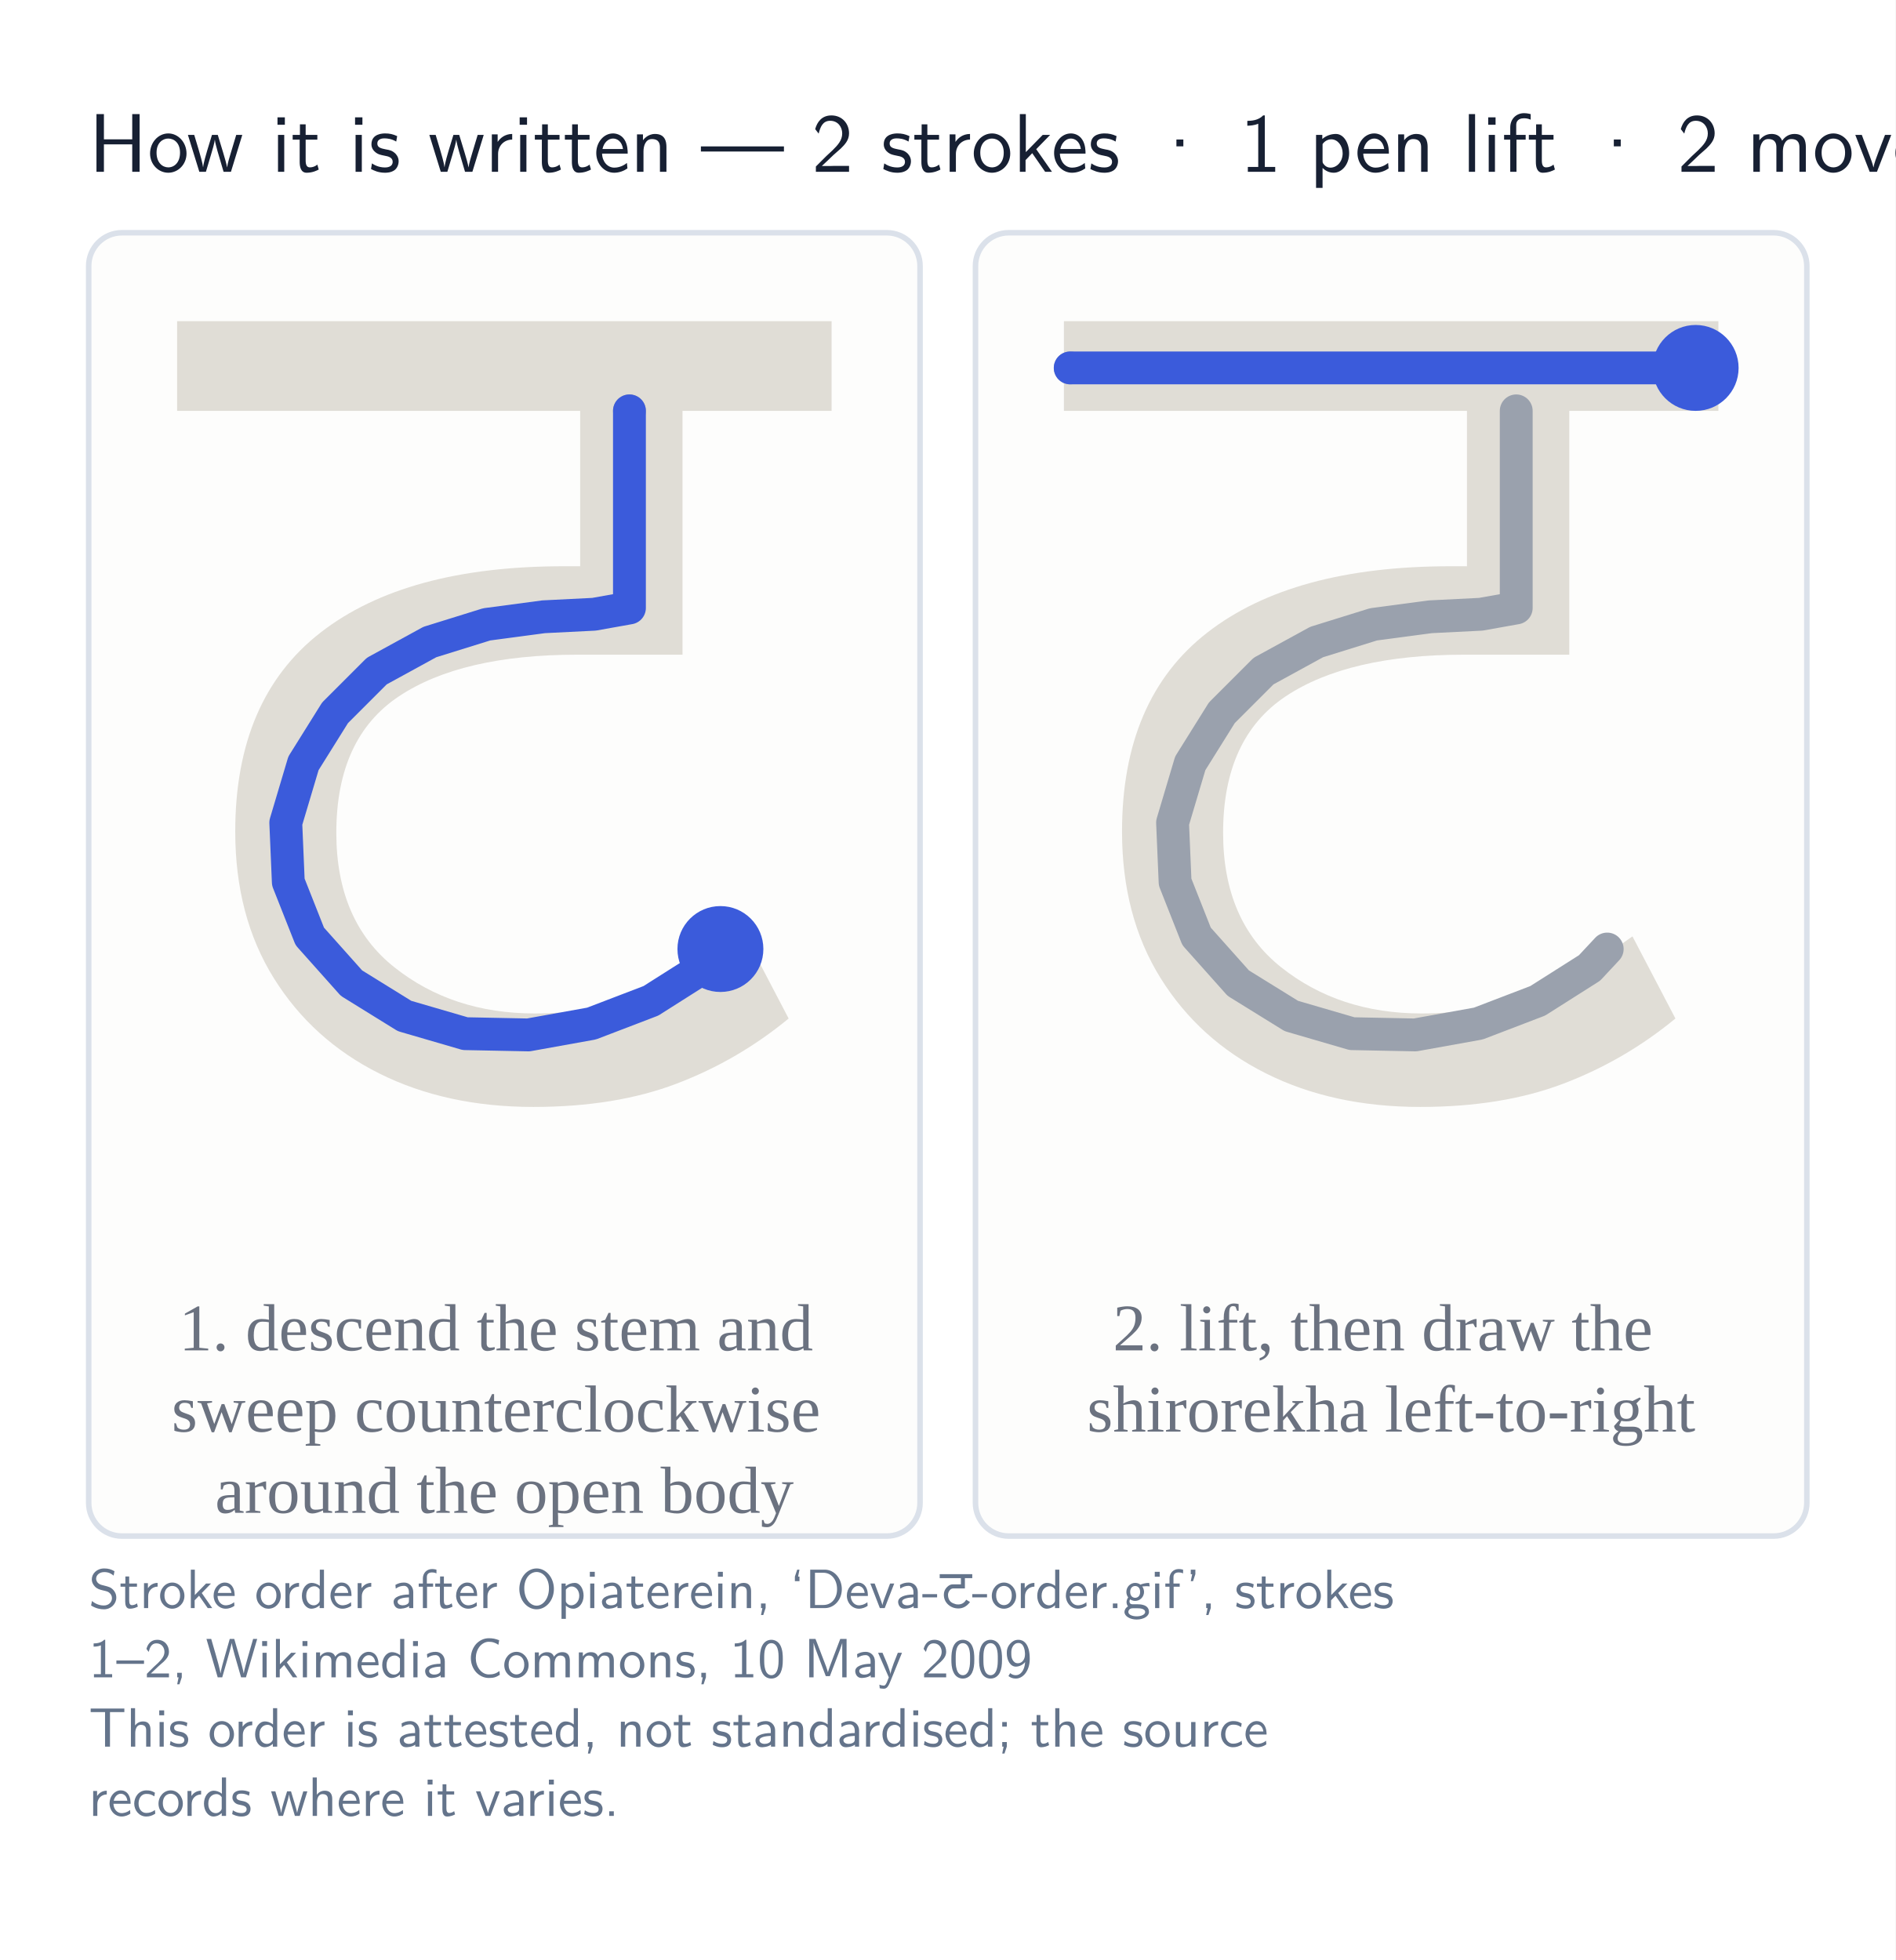
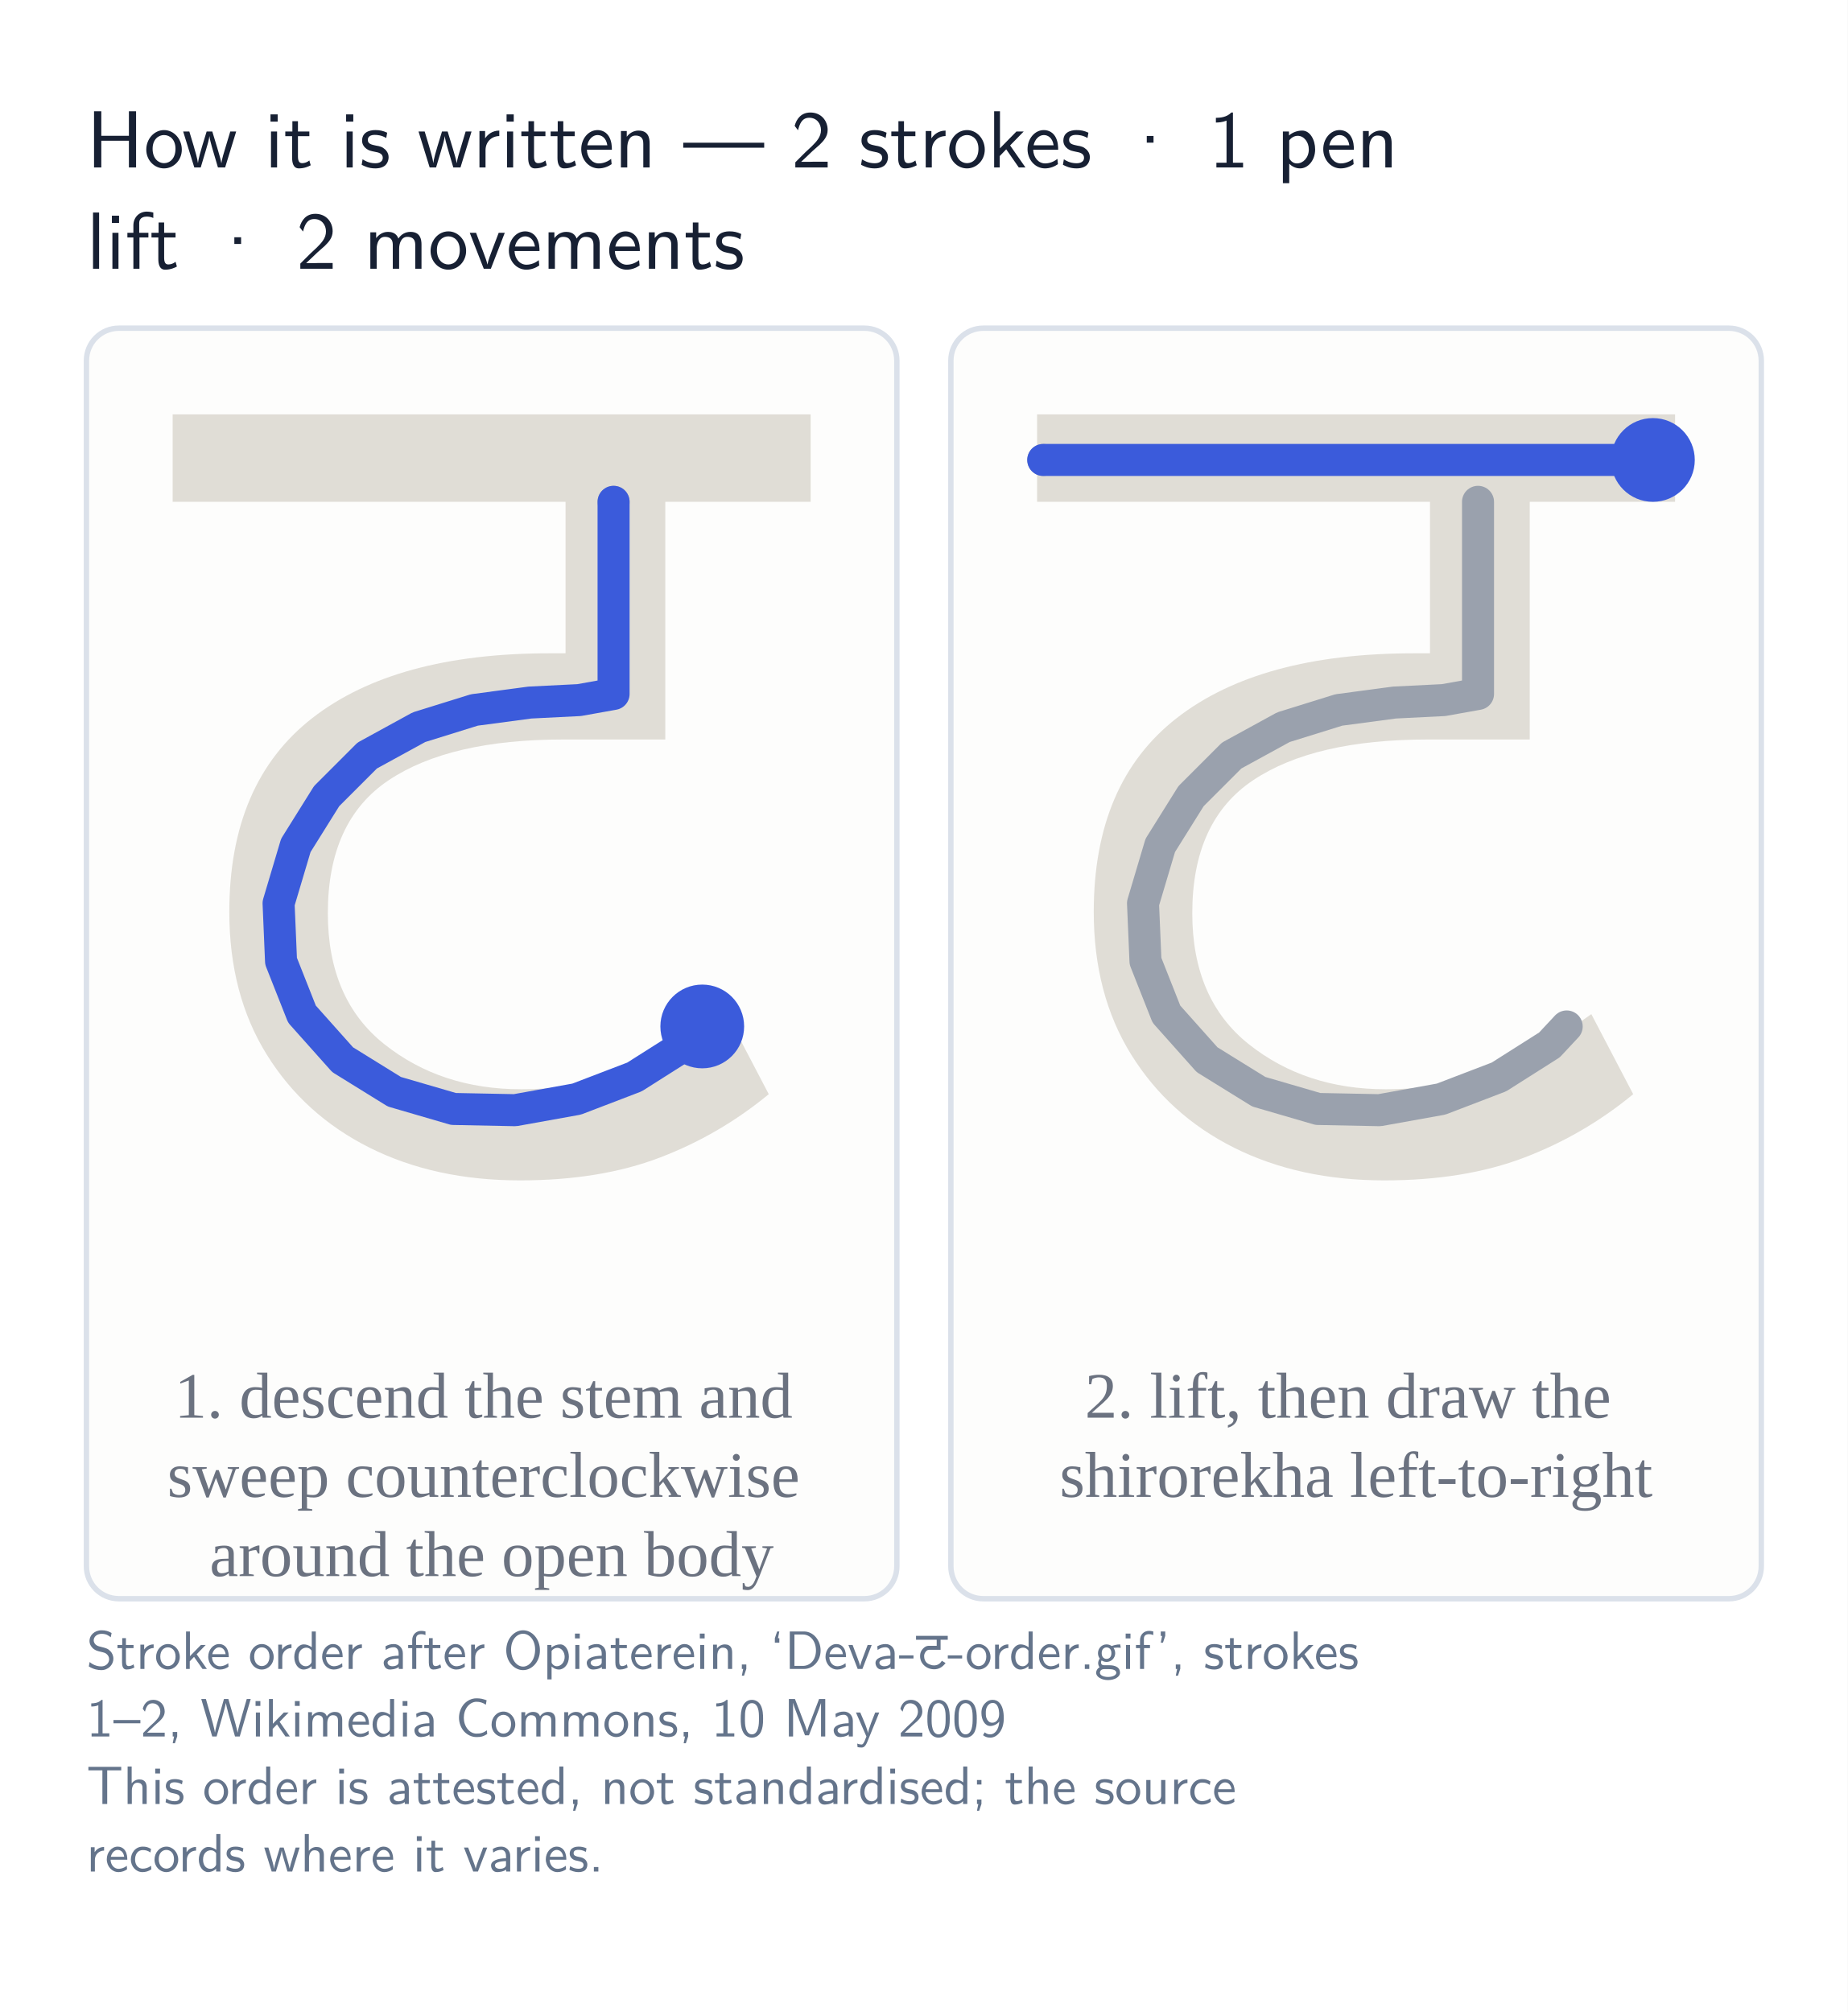
- <svg xmlns="http://www.w3.org/2000/svg" width="342" height="353.69" viewBox="0 0 342 353.69" role="img" aria-label="How to write ट: 2 strokes · 1 pen lift · 2 movements">
-   <rect x="0" y="0" width="342" height="353.69" fill="#ffffff" />
-   <text x="16" y="31" font-family="Latin Modern Sans, sans-serif" font-size="15" fill="#172033">How it is written — 2 strokes · 1 pen lift · 2 movements</text>
-   <rect x="16" y="42" width="150" height="235.19" rx="6" fill="#fdfdfc" stroke="#dbe1ea" stroke-width="1" />
-   <svg x="16" y="42" width="150" height="235.19" viewBox="-70 -692 658 1031.7" preserveAspectRatio="xMidYMid meet" overflow="hidden">
+ <svg xmlns="http://www.w3.org/2000/svg" width="342" height="372.44" viewBox="0 0 342 372.44" role="img" aria-label="How to write ट: 2 strokes · 1 pen lift · 2 movements">
+   <rect x="0" y="0" width="342" height="372.44" fill="#ffffff" />
+   <text x="16" y="31" font-family="Latin Modern Sans, sans-serif" font-size="15" fill="#172033">How it is written — 2 strokes · 1 pen</text>
+   <text x="16" y="49.75" font-family="Latin Modern Sans, sans-serif" font-size="15" fill="#172033">lift · 2 movements</text>
+   <rect x="16" y="60.75" width="150" height="235.19" rx="6" fill="#fdfdfc" stroke="#dbe1ea" stroke-width="1" />
+   <svg x="16" y="60.75" width="150" height="235.19" viewBox="-70 -692 658 1031.7" preserveAspectRatio="xMidYMid meet" overflow="hidden">
    <g transform="scale(1,-1)">
      <path class="ductus__glyph" d="M518 551L400 551L400 358L317 358Q225 358 175.5 325Q126 292 126 217Q126 147 172 110.5Q218 74 283 74Q330 74 368.5 89Q407 104 450 135L484 70Q444 37 395.5 18.5Q347 0 282 0Q213 0 160 26.5Q107 53 76.5 102Q46 151 46 218Q46 323 113.5 375.5Q181 428 306 428L348 428L319 404L319 551L0 551L0 622L518 622L518 551Z" fill="#e0ddd6" fill-rule="nonzero" />
      <path class="ductus__done" d="M358 551 L358 551" fill="none" stroke="#9aa1ad" stroke-width="26" stroke-linecap="round" stroke-linejoin="round" />
      <path class="ductus__pen" d="M358 551 L358 500 L358 445 L358 395 L330 390 L290 388 L245 382 L200 368 L158 345 L125 312 L100 272 L86 225 L88 178 L105 135 L138 98 L180 72 L228 58 L278 57 L328 66 L375 84 L416 110 L430 125" fill="none" stroke="#3b5bdb" stroke-width="26" stroke-linecap="round" stroke-linejoin="round" />
      <circle class="ductus__tip" cx="430" cy="125" r="34" fill="#3b5bdb" />
    </g>
    <text class="ductus__caption" x="259" y="192.7" text-anchor="middle" font-size="52.7" fill="#6b7280">
      <tspan x="259" y="192.7">1. descend the stem and</tspan>
      <tspan x="259" y="257">sweep counterclockwise</tspan>
      <tspan x="259" y="321.3">around the open body</tspan>
    </text>
  </svg>
-   <rect x="176" y="42" width="150" height="235.19" rx="6" fill="#fdfdfc" stroke="#dbe1ea" stroke-width="1" />
-   <svg x="176" y="42" width="150" height="235.19" viewBox="-70 -692 658 1031.7" preserveAspectRatio="xMidYMid meet" overflow="hidden">
+   <rect x="176" y="60.75" width="150" height="235.19" rx="6" fill="#fdfdfc" stroke="#dbe1ea" stroke-width="1" />
+   <svg x="176" y="60.75" width="150" height="235.19" viewBox="-70 -692 658 1031.7" preserveAspectRatio="xMidYMid meet" overflow="hidden">
    <g transform="scale(1,-1)">
      <path class="ductus__glyph" d="M518 551L400 551L400 358L317 358Q225 358 175.5 325Q126 292 126 217Q126 147 172 110.5Q218 74 283 74Q330 74 368.5 89Q407 104 450 135L484 70Q444 37 395.5 18.5Q347 0 282 0Q213 0 160 26.5Q107 53 76.5 102Q46 151 46 218Q46 323 113.5 375.5Q181 428 306 428L348 428L319 404L319 551L0 551L0 622L518 622L518 551Z" fill="#e0ddd6" fill-rule="nonzero" />
      <path class="ductus__done" d="M358 551 L358 500 L358 445 L358 395 L330 390 L290 388 L245 382 L200 368 L158 345 L125 312 L100 272 L86 225 L88 178 L105 135 L138 98 L180 72 L228 58 L278 57 L328 66 L375 84 L416 110 L430 125" fill="none" stroke="#9aa1ad" stroke-width="26" stroke-linecap="round" stroke-linejoin="round" />
      <path class="ductus__done" d="M5 585 L5 585" fill="none" stroke="#9aa1ad" stroke-width="26" stroke-linecap="round" stroke-linejoin="round" />
      <path class="ductus__pen" d="M5 585 L75 585 L145 585 L215 585 L285 585 L355 585 L425 585 L500 585" fill="none" stroke="#3b5bdb" stroke-width="26" stroke-linecap="round" stroke-linejoin="round" />
      <circle class="ductus__tip" cx="500" cy="585" r="34" fill="#3b5bdb" />
    </g>
    <text class="ductus__caption" x="259" y="192.7" text-anchor="middle" font-size="52.7" fill="#6b7280">
      <tspan x="259" y="192.7">2. lift, then draw the</tspan>
      <tspan x="259" y="257">shirorekha left-to-right</tspan>
    </text>
  </svg>
-   <text x="16" y="290.19" font-family="Latin Modern Sans, sans-serif" font-size="10" fill="#64748b">Stroke order after Opiaterein, ‘Deva-ट-order.gif’, strokes</text>
-   <text x="16" y="302.69" font-family="Latin Modern Sans, sans-serif" font-size="10" fill="#64748b">1–2, Wikimedia Commons, 10 May 2009</text>
-   <text x="16" y="315.19" font-family="Latin Modern Sans, sans-serif" font-size="10" fill="#64748b">This order is attested, not standardised; the source</text>
-   <text x="16" y="327.69" font-family="Latin Modern Sans, sans-serif" font-size="10" fill="#64748b">records where it varies.</text>
+   <text x="16" y="308.94" font-family="Latin Modern Sans, sans-serif" font-size="10" fill="#64748b">Stroke order after Opiaterein, ‘Deva-ट-order.gif’, strokes</text>
+   <text x="16" y="321.44" font-family="Latin Modern Sans, sans-serif" font-size="10" fill="#64748b">1–2, Wikimedia Commons, 10 May 2009</text>
+   <text x="16" y="333.94" font-family="Latin Modern Sans, sans-serif" font-size="10" fill="#64748b">This order is attested, not standardised; the source</text>
+   <text x="16" y="346.44" font-family="Latin Modern Sans, sans-serif" font-size="10" fill="#64748b">records where it varies.</text>
</svg>
